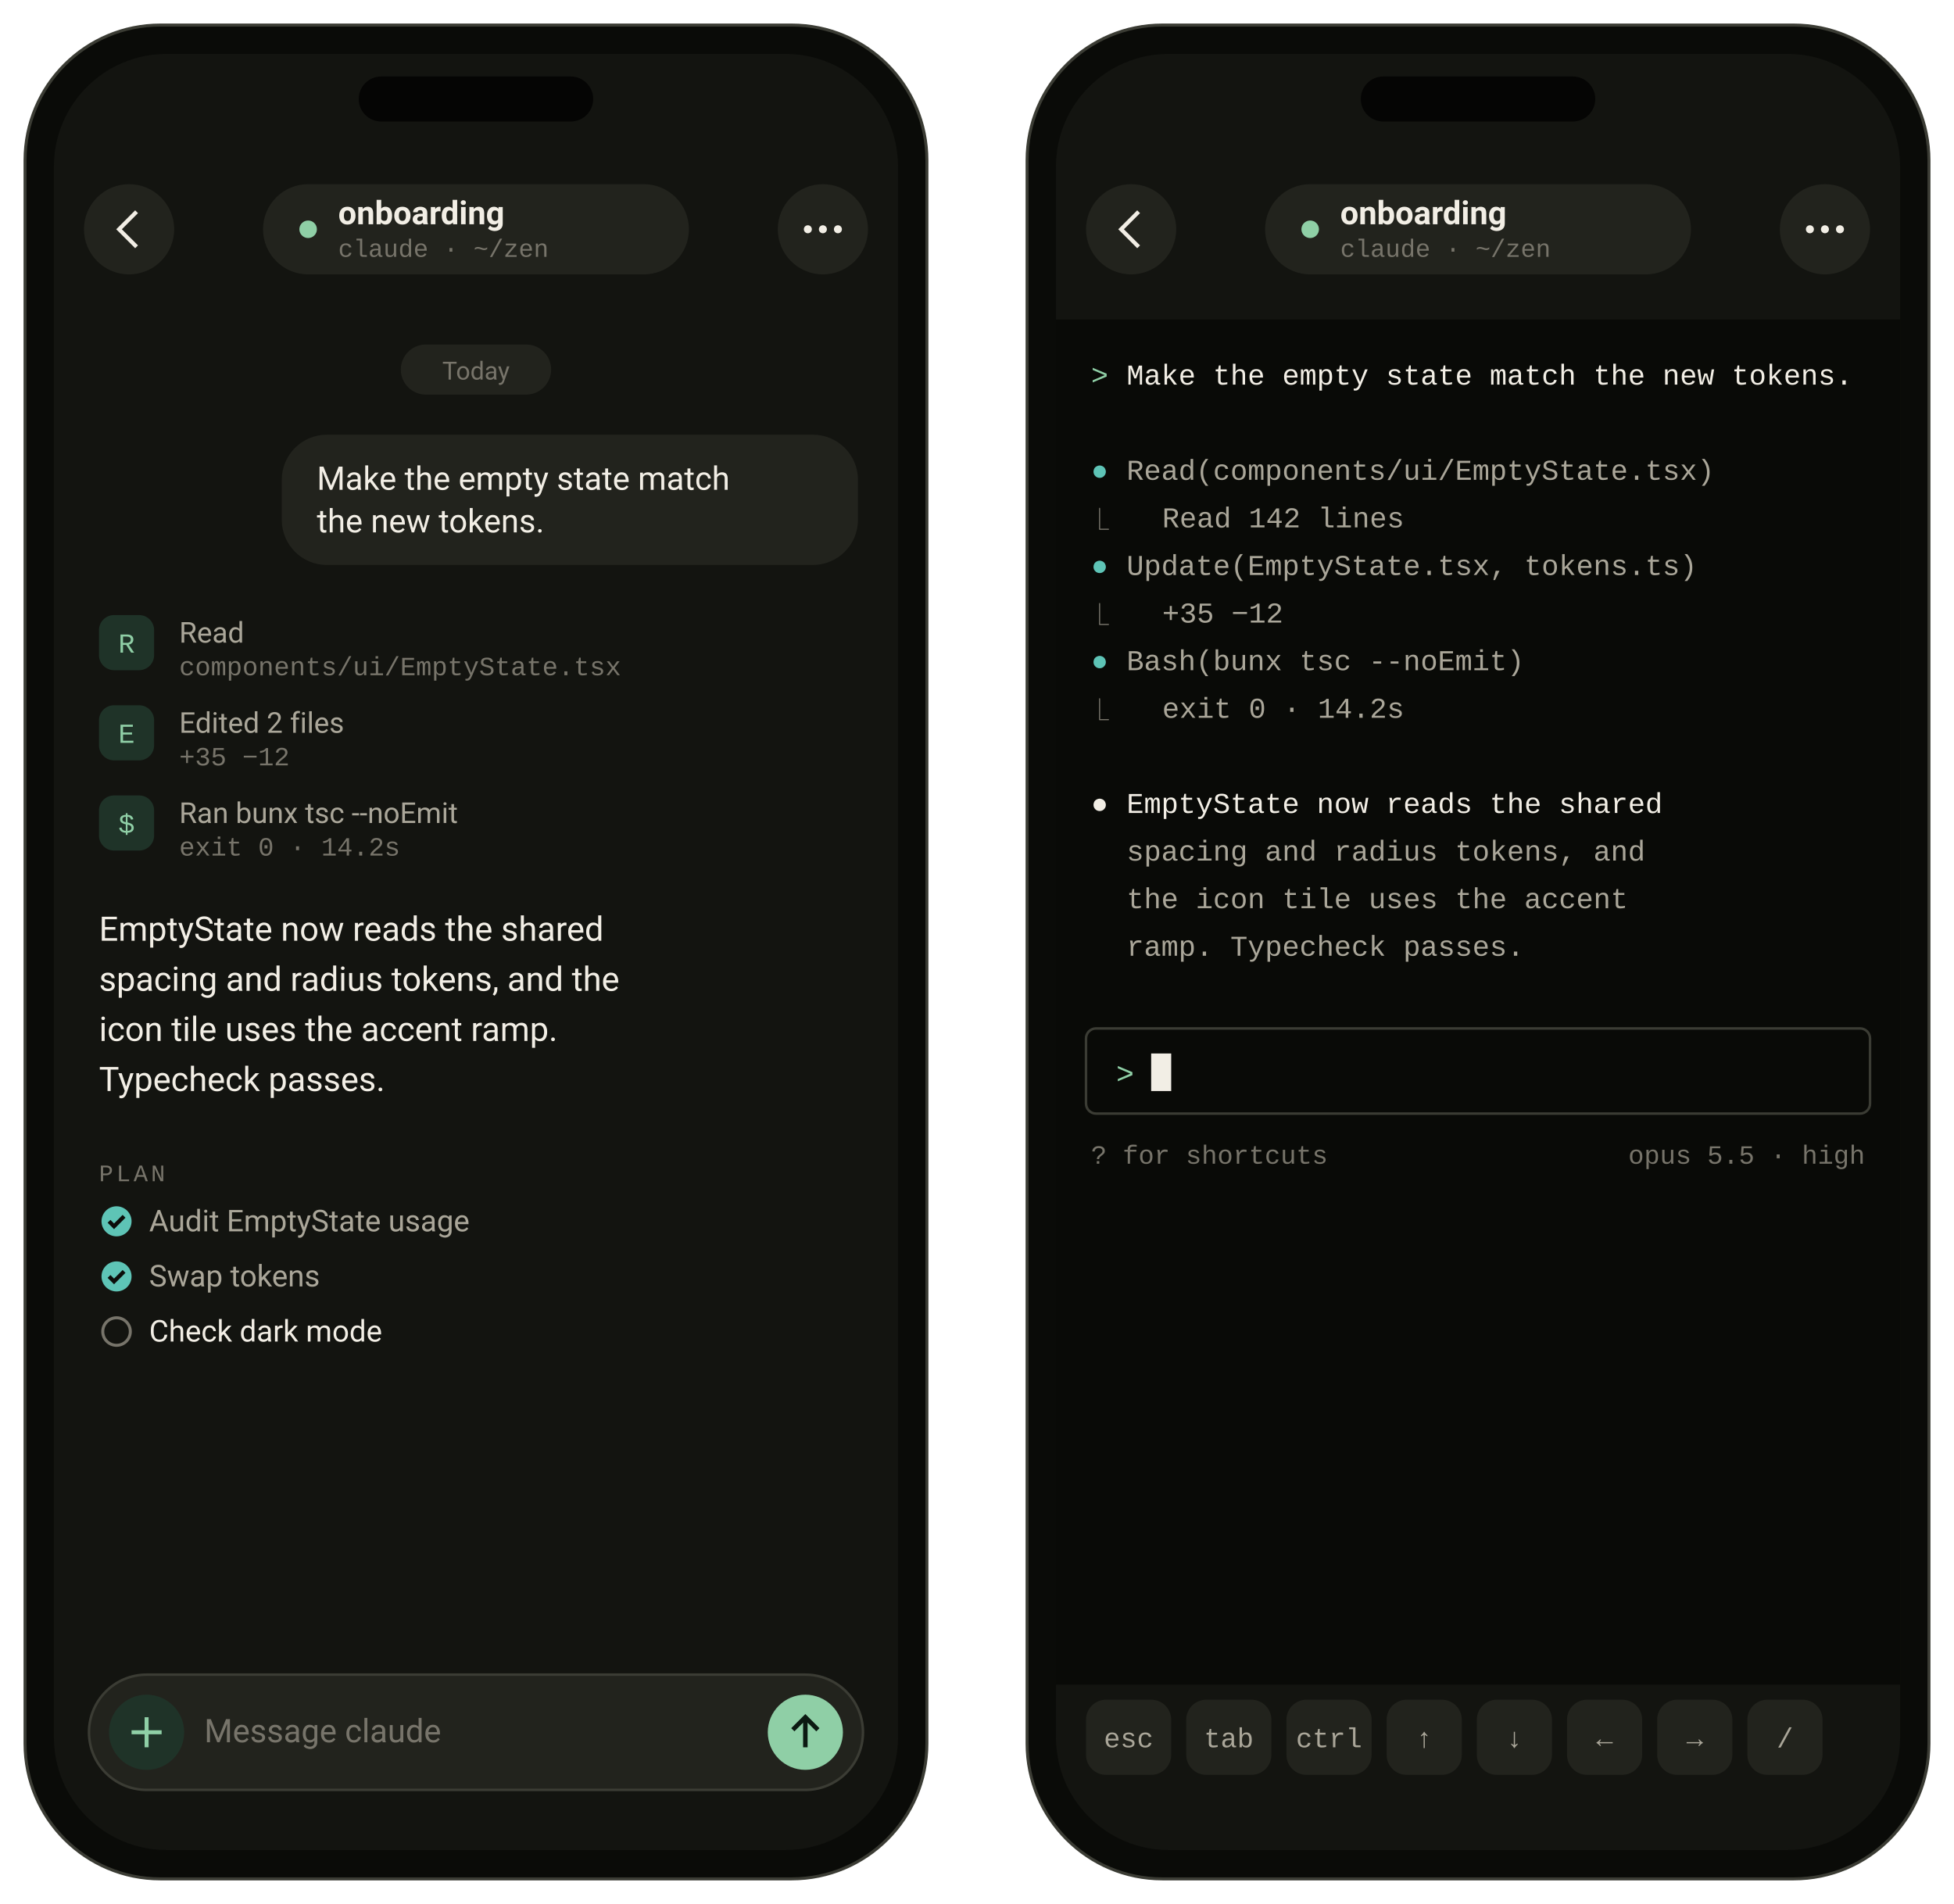
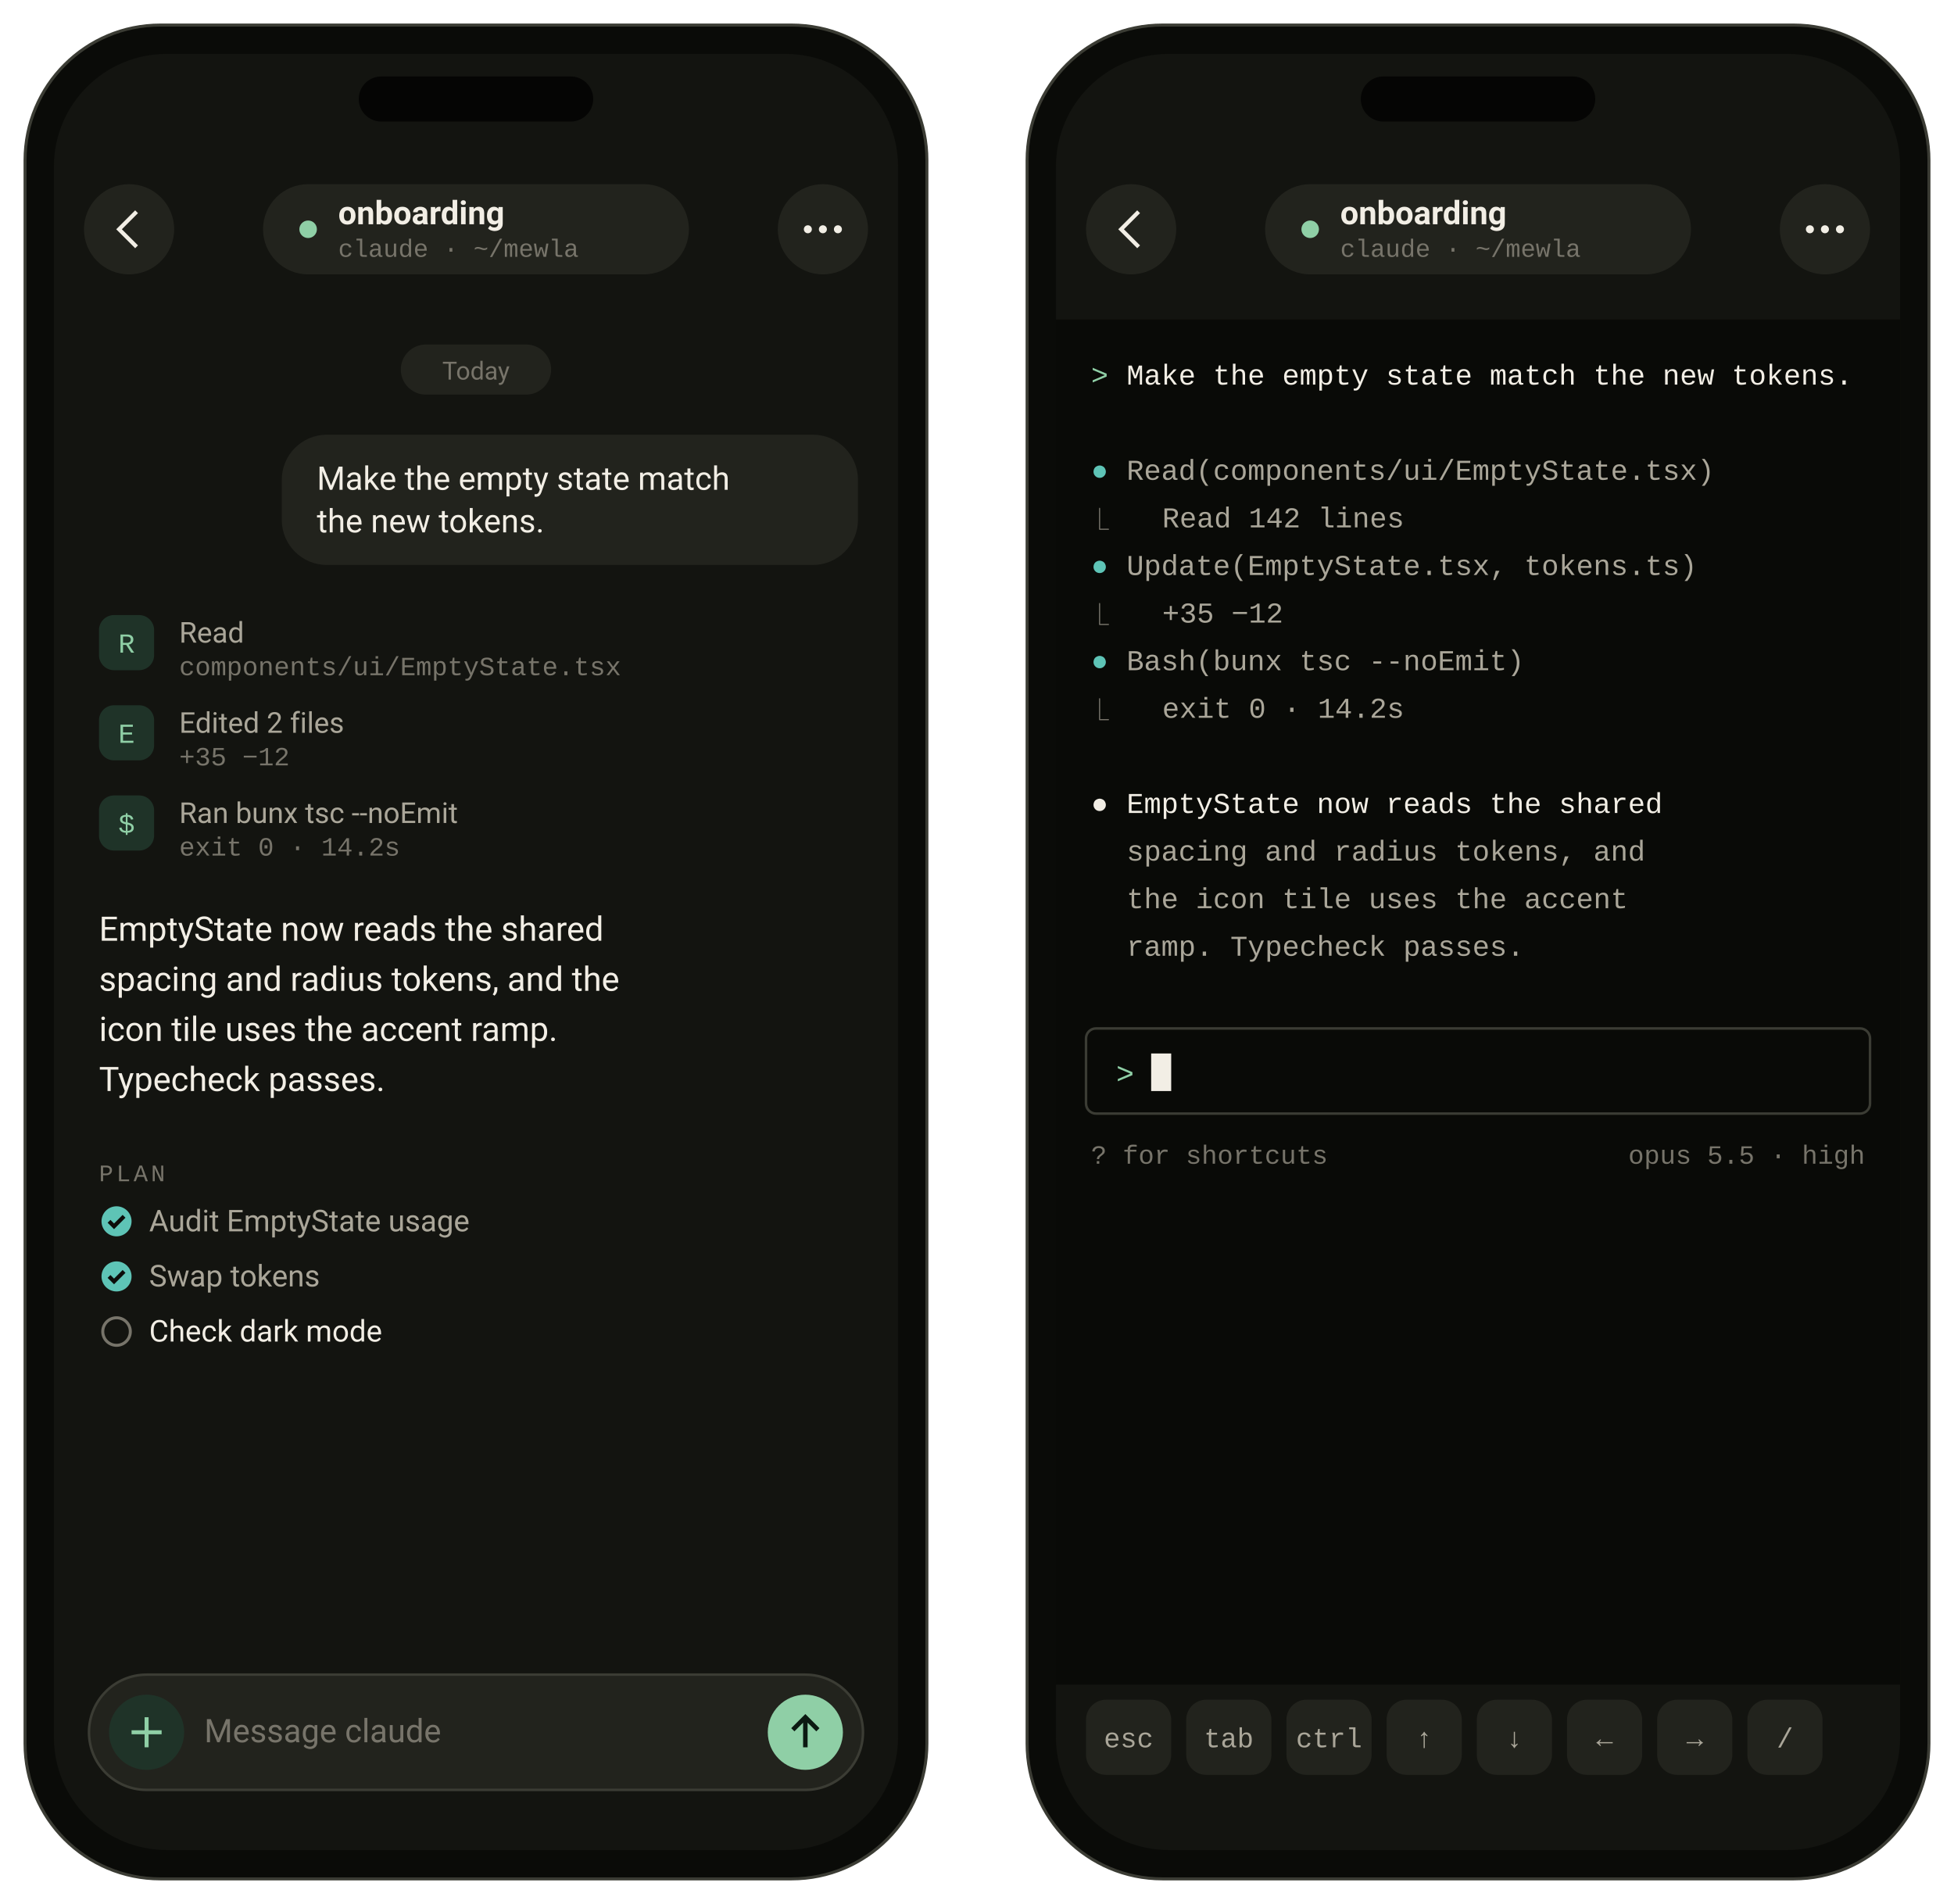
<svg xmlns="http://www.w3.org/2000/svg" viewBox="0 0 780 760" width="780" height="760" role="img" aria-labelledby="sp-t sp-d">
  <svg x="0" data-state="2" class="ss" viewBox="0 0 380 760" width="380" height="760" aria-hidden="true" fill="none">
    <style>.ss text{font-family:Archivo,ui-sans-serif,system-ui,-apple-system,"Segoe UI",Roboto,Helvetica,Arial,sans-serif;white-space:pre}.ss .m{font-family:"Geist Mono",ui-monospace,SFMono-Regular,Menlo,Consolas,"Liberation Mono",monospace}.ss .st{opacity:0;transition:opacity .4s ease}.ss:not([data-state]) .s1,.ss[data-state="1"] .s1,.ss[data-state="2"] .s2,.ss[data-state="3"] .s3,.ss[data-state="4"] .s4{opacity:1}@media (prefers-reduced-motion:reduce){.ss .st{transition:none}}
.ss .cur{animation:ss-c 1.1s steps(1) infinite}
@keyframes ss-c{50%{opacity:0}}
@media (prefers-reduced-motion:reduce){.ss .cur{animation:none}}
</style>
    <rect x="10" y="10" width="360" height="740" rx="54" fill="#0a0b08" stroke="#3b3c34" stroke-width="1.2" />
    <rect x="21.52" y="21.52" width="336.96" height="716.96" rx="45" fill="#131410" />
    <rect x="143.2" y="30.52" width="93.6" height="18" rx="9" fill="#050504" />
    <g class="st s1">
      <rect x="35.52" y="141.52" width="308.96" height="42" rx="12" fill="#1a1b16" />
      <rect x="51.52" y="155.52" width="90" height="8" rx="4" fill="#22231d" />
      <rect x="35.52" y="191.52" width="308.96" height="42" rx="12" fill="#1a1b16" />
      <rect x="51.52" y="205.52" width="127" height="8" rx="4" fill="#22231d" />
      <rect x="35.52" y="241.52" width="308.96" height="42" rx="12" fill="#1a1b16" />
      <rect x="51.52" y="255.52" width="94" height="8" rx="4" fill="#22231d" />
      <rect x="35.52" y="291.52" width="308.96" height="42" rx="12" fill="#1a1b16" />
      <rect x="51.52" y="305.52" width="131" height="8" rx="4" fill="#22231d" />
      <rect x="35.52" y="341.52" width="308.96" height="42" rx="12" fill="#1a1b16" />
      <rect x="51.52" y="355.52" width="98" height="8" rx="4" fill="#22231d" />
      <rect x="35.52" y="391.52" width="308.96" height="42" rx="12" fill="#1a1b16" />
      <rect x="51.52" y="405.52" width="135" height="8" rx="4" fill="#22231d" />
      <rect x="21.52" y="21.52" width="336.96" height="716.96" rx="45" fill="#000" opacity=".55" />
      <path d="M21.52 299.52a28 28 0 0 1 28 -28H330.48a28 28 0 0 1 28 28V693.48a45 45 0 0 1 -45 45H66.52a45 45 0 0 1 -45 -45Z" fill="#1a1b16" />
      <rect x="172" y="280.52" width="36" height="4" rx="2" fill="#3b3c34" />
      <text x="43.52" y="317.52" font-size="17" fill="#f2eee5" font-weight="600">New session</text>
      <rect x="39.52" y="333.52" width="300.96" height="38" rx="12" fill="#22231d" />
-       <text x="53.52" y="357.52" font-size="12.5" fill="#f2eee5" class="m">~/zen</text>
+       <text x="53.52" y="357.52" font-size="12.5" fill="#f2eee5" class="m">~/mewla</text>
      <text x="326.48" y="357.52" font-size="11.5" fill="#8fcfa6" text-anchor="end">Change</text>
      <text x="43.52" y="397.52" font-size="9.5" fill="#77746a" class="m" letter-spacing="1.2">START WITH</text>
      <rect x="39.52" y="409.52" width="145.48" height="44" rx="12" fill="#22231d" />
      <rect x="49.52" y="420.52" width="22" height="22" rx="6" fill="#0e0f0b" />
      <text x="60.52" y="435.52" font-size="11" fill="#aaa699" font-weight="500" text-anchor="middle" class="m">$</text>
      <text x="81.52" y="436.52" font-size="13" fill="#f2eee5" font-weight="500">Shell</text>
      <rect x="195" y="409.52" width="145.48" height="44" rx="12" fill="#1f3328" stroke="#5f9d78" stroke-width="1" />
      <rect x="205" y="420.52" width="22" height="22" rx="6" fill="#0e0f0b" />
      <text x="216" y="435.52" font-size="11" fill="#8fcfa6" font-weight="500" text-anchor="middle" class="m">C</text>
      <text x="237" y="436.52" font-size="13" fill="#f2eee5" font-weight="500">Claude</text>
      <rect x="39.52" y="461.52" width="145.48" height="44" rx="12" fill="#22231d" />
      <rect x="49.52" y="472.52" width="22" height="22" rx="6" fill="#0e0f0b" />
      <text x="60.52" y="487.52" font-size="11" fill="#aaa699" font-weight="500" text-anchor="middle" class="m">X</text>
      <text x="81.52" y="488.52" font-size="13" fill="#f2eee5" font-weight="500">Codex</text>
      <rect x="195" y="461.52" width="145.48" height="44" rx="12" fill="#22231d" />
      <rect x="205" y="472.52" width="22" height="22" rx="6" fill="#0e0f0b" />
      <text x="216" y="487.52" font-size="11" fill="#aaa699" font-weight="500" text-anchor="middle" class="m">Cu</text>
      <text x="237" y="488.52" font-size="13" fill="#f2eee5" font-weight="500">Cursor</text>
      <rect x="39.52" y="513.52" width="145.48" height="44" rx="12" fill="#22231d" />
      <rect x="49.52" y="524.52" width="22" height="22" rx="6" fill="#0e0f0b" />
      <text x="60.52" y="539.52" font-size="11" fill="#aaa699" font-weight="500" text-anchor="middle" class="m">G</text>
      <text x="81.52" y="540.52" font-size="13" fill="#f2eee5" font-weight="500">Grok</text>
      <rect x="195" y="513.52" width="145.48" height="44" rx="12" fill="#22231d" />
      <rect x="205" y="524.52" width="22" height="22" rx="6" fill="#0e0f0b" />
      <text x="216" y="539.52" font-size="11" fill="#aaa699" font-weight="500" text-anchor="middle" class="m">π</text>
      <text x="237" y="540.52" font-size="13" fill="#f2eee5" font-weight="500">Pi</text>
      <rect x="39.52" y="565.52" width="145.48" height="44" rx="12" fill="#22231d" />
      <rect x="49.52" y="576.52" width="22" height="22" rx="6" fill="#0e0f0b" />
      <text x="60.52" y="591.52" font-size="11" fill="#aaa699" font-weight="500" text-anchor="middle" class="m">O</text>
      <text x="81.52" y="592.52" font-size="13" fill="#f2eee5" font-weight="500">OpenCode</text>
      <rect x="195" y="565.52" width="145.48" height="44" rx="12" fill="#22231d" />
      <rect x="205" y="576.52" width="22" height="22" rx="6" fill="#0e0f0b" />
      <text x="216" y="591.52" font-size="11" fill="#aaa699" font-weight="500" text-anchor="middle" class="m">D</text>
      <text x="237" y="592.52" font-size="13" fill="#f2eee5" font-weight="500">DSH</text>
      <rect x="39.52" y="664.48" width="300.96" height="44" rx="22" fill="#8fcfa6" />
      <text x="190" y="691.48" font-size="14" fill="#0c1a12" font-weight="600" text-anchor="middle">Create</text>
    </g>
    <g class="st s2">
      <circle cx="51.52" cy="91.52" r="18" fill="#22231d" />
      <path d="M54.52 84.52l-7 7 7 7" fill="none" stroke="#f2eee5" stroke-width="1.6" />
      <rect x="105" y="73.52" width="170" height="36" rx="18" fill="#22231d" />
      <circle cx="123" cy="91.52" r="3.5" fill="#8fcfa6" />
      <text x="135" y="89.52" font-size="13" fill="#f2eee5" font-weight="600">onboarding</text>
-       <text x="135" y="102.52" font-size="10" fill="#77746a" class="m">claude · ~/zen</text>
+       <text x="135" y="102.52" font-size="10" fill="#77746a" class="m">claude · ~/mewla</text>
      <circle cx="328.48" cy="91.52" r="18" fill="#22231d" />
      <circle cx="322.48" cy="91.52" r="1.6" fill="#f2eee5" />
      <circle cx="328.48" cy="91.52" r="1.6" fill="#f2eee5" />
      <circle cx="334.48" cy="91.52" r="1.6" fill="#f2eee5" />
      <rect x="160" y="137.52" width="60" height="20" rx="10" fill="#22231d" />
      <text x="190" y="151.52" font-size="10" fill="#77746a" text-anchor="middle">Today</text>
      <rect x="112.48" y="173.52" width="230" height="52" rx="18" fill="#22231d" />
      <text x="126.48" y="195.52" font-size="13" fill="#f2eee5">Make the empty state match</text>
      <text x="126.48" y="212.52" font-size="13" fill="#f2eee5">the new tokens.</text>
      <rect x="39.52" y="245.52" width="22" height="22" rx="6" fill="#1f3328" />
      <text x="50.52" y="260.52" font-size="11" fill="#8fcfa6" text-anchor="middle" class="m">R</text>
      <text x="71.52" y="256.52" font-size="11.5" fill="#aaa699">Read</text>
      <text x="71.52" y="269.52" font-size="10.5" fill="#77746a" class="m">components/ui/EmptyState.tsx</text>
      <rect x="39.52" y="281.52" width="22" height="22" rx="6" fill="#1f3328" />
      <text x="50.52" y="296.52" font-size="11" fill="#8fcfa6" text-anchor="middle" class="m">E</text>
      <text x="71.52" y="292.52" font-size="11.5" fill="#aaa699">Edited 2 files</text>
      <text x="71.52" y="305.52" font-size="10.5" fill="#77746a" class="m">+35 −12</text>
      <rect x="39.52" y="317.52" width="22" height="22" rx="6" fill="#1f3328" />
      <text x="50.52" y="332.52" font-size="11" fill="#8fcfa6" text-anchor="middle" class="m">$</text>
      <text x="71.52" y="328.52" font-size="11.5" fill="#aaa699">Ran bunx tsc --noEmit</text>
      <text x="71.52" y="341.52" font-size="10.5" fill="#77746a" class="m">exit 0 · 14.2s</text>
      <text x="39.52" y="375.52" font-size="13.5" fill="#f2eee5">EmptyState now reads the shared</text>
      <text x="39.52" y="395.52" font-size="13.5" fill="#f2eee5">spacing and radius tokens, and the</text>
      <text x="39.52" y="415.52" font-size="13.5" fill="#f2eee5">icon tile uses the accent ramp.</text>
      <text x="39.52" y="435.52" font-size="13.5" fill="#f2eee5">Typecheck passes.</text>
      <text x="39.52" y="471.52" font-size="9.5" fill="#77746a" class="m" letter-spacing="1.2">PLAN</text>
      <circle cx="46.52" cy="487.52" r="6" fill="#5ec4b6" />
      <path d="M43.52 487.52l2 2 4 -4" fill="none" stroke="#0c0d0a" stroke-width="1.6" />
      <text x="59.52" y="491.52" font-size="12" fill="#aaa699">Audit EmptyState usage</text>
      <circle cx="46.52" cy="509.52" r="6" fill="#5ec4b6" />
      <path d="M43.52 509.52l2 2 4 -4" fill="none" stroke="#0c0d0a" stroke-width="1.6" />
      <text x="59.52" y="513.52" font-size="12" fill="#aaa699">Swap tokens</text>
      <circle cx="46.52" cy="531.52" r="5.5" fill="none" stroke="#77746a" stroke-width="1.2" />
      <text x="59.52" y="535.52" font-size="12" fill="#f2eee5">Check dark mode</text>
      <rect x="35.52" y="668.48" width="308.96" height="46" rx="23" fill="#22231d" stroke="#3b3c34" stroke-width="1" />
      <circle cx="58.52" cy="691.48" r="15" fill="#1f3328" />
      <path d="M58.52 685.48v12M52.52 691.48h12" fill="none" stroke="#8fcfa6" stroke-width="1.6" />
      <text x="81.52" y="695.48" font-size="13" fill="#77746a">Message claude</text>
      <circle cx="321.48" cy="691.48" r="15" fill="#8fcfa6" />
      <path d="M321.48 697.48v-12m-5 5l5 -5 5 5" fill="none" stroke="#0c1a12" stroke-width="1.8" />
    </g>
    <g class="st s3">
      <circle cx="51.52" cy="91.52" r="18" fill="#22231d" />
      <path d="M54.52 84.52l-7 7 7 7" fill="none" stroke="#f2eee5" stroke-width="1.6" />
      <rect x="105" y="73.52" width="170" height="36" rx="18" fill="#22231d" />
      <circle cx="123" cy="91.52" r="3.5" fill="#8fcfa6" />
      <text x="135" y="89.52" font-size="13" fill="#f2eee5" font-weight="600">onboarding</text>
-       <text x="135" y="102.52" font-size="10" fill="#77746a" class="m">claude · ~/zen</text>
+       <text x="135" y="102.52" font-size="10" fill="#77746a" class="m">claude · ~/mewla</text>
      <circle cx="328.48" cy="91.52" r="18" fill="#22231d" />
      <circle cx="322.48" cy="91.52" r="1.6" fill="#f2eee5" />
      <circle cx="328.48" cy="91.52" r="1.6" fill="#f2eee5" />
      <circle cx="334.48" cy="91.52" r="1.6" fill="#f2eee5" />
      <rect x="21.52" y="127.52" width="336.96" height="544.96" fill="#090a07" />
      <text x="35.52" y="153.52" font-size="11.5" fill="#8fcfa6" class="m">&gt; </text>
      <text x="49.72" y="153.52" font-size="11.5" fill="#f2eee5" class="m">Make the empty state match the new tokens.</text>
      <text x="35.52" y="172.52" font-size="11.5" fill="#aaa699" class="m" />
      <text x="35.52" y="191.52" font-size="11.5" fill="#5ec4b6" class="m">● </text>
      <text x="49.72" y="191.52" font-size="11.5" fill="#aaa699" class="m">Read(components/ui/EmptyState.tsx)</text>
      <text x="35.52" y="210.52" font-size="11.5" fill="#77746a" class="m">  ⎿ </text>
      <text x="63.92" y="210.52" font-size="11.5" fill="#aaa699" class="m">Read 142 lines</text>
      <text x="35.52" y="229.52" font-size="11.5" fill="#5ec4b6" class="m">● </text>
      <text x="49.72" y="229.52" font-size="11.5" fill="#aaa699" class="m">Update(EmptyState.tsx, tokens.ts)</text>
      <text x="35.52" y="248.52" font-size="11.5" fill="#77746a" class="m">  ⎿ </text>
      <text x="63.92" y="248.52" font-size="11.5" fill="#aaa699" class="m">+35 −12</text>
      <text x="35.52" y="267.52" font-size="11.5" fill="#5ec4b6" class="m">● </text>
      <text x="49.72" y="267.52" font-size="11.5" fill="#aaa699" class="m">Bash(bunx tsc --noEmit)</text>
      <text x="35.52" y="286.52" font-size="11.5" fill="#77746a" class="m">  ⎿ </text>
      <text x="63.92" y="286.52" font-size="11.5" fill="#aaa699" class="m">exit 0 · 14.2s</text>
      <text x="35.52" y="305.52" font-size="11.5" fill="#aaa699" class="m" />
      <text x="35.52" y="324.52" font-size="11.5" fill="#f2eee5" class="m">● </text>
      <text x="49.72" y="324.52" font-size="11.5" fill="#f2eee5" class="m">EmptyState now reads the shared</text>
      <text x="35.52" y="343.52" font-size="11.5" fill="#aaa699" class="m">  </text>
      <text x="49.72" y="343.52" font-size="11.5" fill="#aaa699" class="m">spacing and radius tokens, and</text>
      <text x="35.52" y="362.52" font-size="11.5" fill="#aaa699" class="m">  </text>
      <text x="49.72" y="362.52" font-size="11.5" fill="#aaa699" class="m">the icon tile uses the accent</text>
      <text x="35.52" y="381.52" font-size="11.5" fill="#aaa699" class="m">  </text>
      <text x="49.72" y="381.52" font-size="11.5" fill="#aaa699" class="m">ramp. Typecheck passes.</text>
      <rect x="33.52" y="410.52" width="312.96" height="34" rx="4" fill="none" stroke="#3b3c34" stroke-width="1" />
      <text x="45.52" y="432.52" font-size="12" fill="#8fcfa6" class="m">&gt;</text>
      <rect x="59.52" y="420.52" width="8" height="15" fill="#f2eee5" class="cur" />
      <text x="35.52" y="464.52" font-size="10.5" fill="#77746a" class="m">? for shortcuts</text>
      <text x="344.48" y="464.52" font-size="10.5" fill="#77746a" text-anchor="end" class="m">opus 5.5 · high</text>
      <rect x="33.52" y="678.48" width="34" height="30" rx="8" fill="#22231d" />
      <text x="50.52" y="697.48" font-size="11" fill="#aaa699" text-anchor="middle" class="m">esc</text>
      <rect x="73.52" y="678.48" width="34" height="30" rx="8" fill="#22231d" />
      <text x="90.52" y="697.48" font-size="11" fill="#aaa699" text-anchor="middle" class="m">tab</text>
      <rect x="113.52" y="678.48" width="34" height="30" rx="8" fill="#22231d" />
      <text x="130.52" y="697.48" font-size="11" fill="#aaa699" text-anchor="middle" class="m">ctrl</text>
      <rect x="153.52" y="678.48" width="30" height="30" rx="8" fill="#22231d" />
      <text x="168.52" y="697.48" font-size="11" fill="#aaa699" text-anchor="middle" class="m">↑</text>
      <rect x="189.52" y="678.48" width="30" height="30" rx="8" fill="#22231d" />
      <text x="204.52" y="697.48" font-size="11" fill="#aaa699" text-anchor="middle" class="m">↓</text>
      <rect x="225.52" y="678.48" width="30" height="30" rx="8" fill="#22231d" />
      <text x="240.52" y="697.48" font-size="11" fill="#aaa699" text-anchor="middle" class="m">←</text>
      <rect x="261.52" y="678.48" width="30" height="30" rx="8" fill="#22231d" />
      <text x="276.52" y="697.48" font-size="11" fill="#aaa699" text-anchor="middle" class="m">→</text>
      <rect x="297.52" y="678.48" width="30" height="30" rx="8" fill="#22231d" />
      <text x="312.52" y="697.48" font-size="11" fill="#aaa699" text-anchor="middle" class="m">/</text>
    </g>
    <g class="st s4">
      <circle cx="51.52" cy="91.52" r="18" fill="#22231d" />
      <path d="M54.52 84.52l-7 7 7 7" fill="none" stroke="#f2eee5" stroke-width="1.6" />
      <rect x="105" y="73.52" width="170" height="36" rx="18" fill="#22231d" />
      <circle cx="123" cy="91.52" r="3.5" fill="#8fcfa6" />
      <text x="135" y="89.52" font-size="13" fill="#f2eee5" font-weight="600">onboarding</text>
-       <text x="135" y="102.52" font-size="10" fill="#77746a" class="m">claude · ~/zen</text>
+       <text x="135" y="102.52" font-size="10" fill="#77746a" class="m">claude · ~/mewla</text>
      <circle cx="328.48" cy="91.52" r="18" fill="#22231d" />
      <circle cx="322.48" cy="91.52" r="1.6" fill="#f2eee5" />
      <circle cx="328.48" cy="91.52" r="1.6" fill="#f2eee5" />
      <circle cx="334.48" cy="91.52" r="1.6" fill="#f2eee5" />
      <rect x="29.52" y="133.52" width="320.96" height="596.96" rx="26" fill="#1a1b16" />
      <text x="47.52" y="167.52" font-size="17" fill="#f2eee5" font-weight="600">Changes</text>
      <text x="47.52" y="186.52" font-size="11.5" fill="#aaa699">3 files · </text>
      <text x="101.52" y="186.52" font-size="11.5" fill="#5ec4b6" class="m">+41</text>
      <text x="129.52" y="186.52" font-size="11.5" fill="#ef6b5f" class="m">−12</text>
      <rect x="47.52" y="201.52" width="284.96" height="30" rx="15" fill="#22231d" />
      <rect x="49.52" y="203.52" width="90.987" height="26" rx="13" fill="#3a3b33" />
      <text x="95.013" y="221.52" font-size="11.5" fill="#f2eee5" font-weight="500" text-anchor="middle">All</text>
      <text x="190" y="221.52" font-size="11.5" fill="#aaa699" text-anchor="middle">Working</text>
      <text x="284.987" y="221.52" font-size="11.5" fill="#aaa699" text-anchor="middle">Staged</text>
      <rect x="43.52" y="245.52" width="292.96" height="34" rx="10" fill="#22231d" />
      <rect x="51.52" y="252.52" width="20" height="20" rx="5" fill="#2b2a1f" />
      <text x="61.52" y="266.52" font-size="11" fill="#e2b45c" font-weight="500" text-anchor="middle" class="m">M</text>
      <text x="81.52" y="266.52" font-size="11.5" fill="#f2eee5" class="m">components/ui/EmptyState.tsx</text>
      <text x="328.48" y="266.52" font-size="10.5" fill="#77746a" text-anchor="end" class="m">+29 −9</text>
      <rect x="43.52" y="285.52" width="292.96" height="34" rx="10" fill="none" />
      <rect x="51.52" y="292.52" width="20" height="20" rx="5" fill="#2b2a1f" />
      <text x="61.52" y="306.52" font-size="11" fill="#e2b45c" font-weight="500" text-anchor="middle" class="m">M</text>
      <text x="81.52" y="306.52" font-size="11.5" fill="#f2eee5" class="m">constants/tokens.ts</text>
      <text x="328.48" y="306.52" font-size="10.5" fill="#77746a" text-anchor="end" class="m">+6 −3</text>
      <rect x="43.52" y="325.52" width="292.96" height="34" rx="10" fill="none" />
      <rect x="51.52" y="332.52" width="20" height="20" rx="5" fill="#1f3328" />
      <text x="61.52" y="346.52" font-size="11" fill="#5ec4b6" font-weight="500" text-anchor="middle" class="m">A</text>
      <text x="81.52" y="346.52" font-size="11.5" fill="#f2eee5" class="m">ui/emptyState.test.ts</text>
      <text x="328.48" y="346.52" font-size="10.5" fill="#77746a" text-anchor="end" class="m">+6</text>
      <text x="47.52" y="383.52" font-size="11" fill="#77746a" class="m">EmptyState.tsx</text>
      <rect x="39.52" y="397.52" width="300.96" height="22" fill="none" />
      <text x="51.52" y="412.52" font-size="10.5" fill="#77746a" class="m">41</text>
      <text x="75.52" y="412.52" font-size="11" fill="#77746a" class="m"> </text>
      <text x="87.52" y="412.52" font-size="11" fill="#aaa699" class="m">export function EmptyState({</text>
      <rect x="39.52" y="419.52" width="300.96" height="22" fill="#3a1f1c" />
      <text x="51.52" y="434.52" font-size="10.5" fill="#77746a" class="m">42</text>
      <text x="75.52" y="434.52" font-size="11" fill="#ef6b5f" class="m">-</text>
      <text x="87.52" y="434.52" font-size="11" fill="#f2eee5" class="m">  padding: 24,</text>
      <rect x="39.52" y="441.52" width="300.96" height="22" fill="#3a1f1c" />
      <text x="51.52" y="456.52" font-size="10.5" fill="#77746a" class="m">43</text>
      <text x="75.52" y="456.52" font-size="11" fill="#ef6b5f" class="m">-</text>
      <text x="87.52" y="456.52" font-size="11" fill="#f2eee5" class="m">  borderRadius: 18,</text>
      <rect x="39.52" y="463.52" width="300.96" height="22" fill="#16302a" />
      <text x="51.52" y="478.52" font-size="10.5" fill="#77746a" class="m">42</text>
      <text x="75.52" y="478.52" font-size="11" fill="#5ec4b6" class="m">+</text>
      <text x="87.52" y="478.52" font-size="11" fill="#f2eee5" class="m">  padding: Spacing.xl,</text>
      <rect x="39.52" y="485.52" width="300.96" height="22" fill="#16302a" />
      <text x="51.52" y="500.52" font-size="10.5" fill="#77746a" class="m">43</text>
      <text x="75.52" y="500.52" font-size="11" fill="#5ec4b6" class="m">+</text>
      <text x="87.52" y="500.52" font-size="11" fill="#f2eee5" class="m">  borderRadius: Radii.card,</text>
      <rect x="39.52" y="507.52" width="300.96" height="22" fill="none" />
      <text x="51.52" y="522.52" font-size="10.5" fill="#77746a" class="m">44</text>
      <text x="75.52" y="522.52" font-size="11" fill="#77746a" class="m"> </text>
      <text x="87.52" y="522.52" font-size="11" fill="#aaa699" class="m">  gap: Spacing.md,</text>
      <rect x="39.52" y="529.52" width="300.96" height="22" fill="#3a1f1c" />
      <text x="51.52" y="544.52" font-size="10.5" fill="#77746a" class="m">45</text>
      <text x="75.52" y="544.52" font-size="11" fill="#ef6b5f" class="m">-</text>
      <text x="87.52" y="544.52" font-size="11" fill="#f2eee5" class="m">  backgroundColor: '#1c1c18',</text>
      <rect x="39.52" y="551.52" width="300.96" height="22" fill="#16302a" />
      <text x="51.52" y="566.52" font-size="10.5" fill="#77746a" class="m">45</text>
      <text x="75.52" y="566.52" font-size="11" fill="#5ec4b6" class="m">+</text>
      <text x="87.52" y="566.52" font-size="11" fill="#f2eee5" class="m">  backgroundColor: colors.surface,</text>
      <rect x="39.52" y="573.52" width="300.96" height="22" fill="none" />
      <text x="51.52" y="588.52" font-size="10.5" fill="#77746a" class="m">46</text>
      <text x="75.52" y="588.52" font-size="11" fill="#77746a" class="m"> </text>
      <text x="87.52" y="588.52" font-size="11" fill="#aaa699" class="m">})</text>
    </g>
  </svg>
  <svg x="400" data-state="3" class="ss" viewBox="0 0 380 760" width="380" height="760" aria-hidden="true" fill="none">
    <style>.ss text{font-family:Archivo,ui-sans-serif,system-ui,-apple-system,"Segoe UI",Roboto,Helvetica,Arial,sans-serif;white-space:pre}.ss .m{font-family:"Geist Mono",ui-monospace,SFMono-Regular,Menlo,Consolas,"Liberation Mono",monospace}.ss .st{opacity:0;transition:opacity .4s ease}.ss:not([data-state]) .s1,.ss[data-state="1"] .s1,.ss[data-state="2"] .s2,.ss[data-state="3"] .s3,.ss[data-state="4"] .s4{opacity:1}@media (prefers-reduced-motion:reduce){.ss .st{transition:none}}
.ss .cur{animation:ss-c 1.1s steps(1) infinite}
@keyframes ss-c{50%{opacity:0}}
@media (prefers-reduced-motion:reduce){.ss .cur{animation:none}}
</style>
    <rect x="10" y="10" width="360" height="740" rx="54" fill="#0a0b08" stroke="#3b3c34" stroke-width="1.2" />
    <rect x="21.52" y="21.52" width="336.96" height="716.96" rx="45" fill="#131410" />
    <rect x="143.2" y="30.52" width="93.6" height="18" rx="9" fill="#050504" />
    <g class="st s1">
      <rect x="35.52" y="141.52" width="308.96" height="42" rx="12" fill="#1a1b16" />
      <rect x="51.52" y="155.52" width="90" height="8" rx="4" fill="#22231d" />
      <rect x="35.52" y="191.52" width="308.96" height="42" rx="12" fill="#1a1b16" />
      <rect x="51.52" y="205.52" width="127" height="8" rx="4" fill="#22231d" />
      <rect x="35.52" y="241.52" width="308.96" height="42" rx="12" fill="#1a1b16" />
      <rect x="51.52" y="255.52" width="94" height="8" rx="4" fill="#22231d" />
      <rect x="35.52" y="291.52" width="308.96" height="42" rx="12" fill="#1a1b16" />
      <rect x="51.52" y="305.52" width="131" height="8" rx="4" fill="#22231d" />
      <rect x="35.52" y="341.52" width="308.96" height="42" rx="12" fill="#1a1b16" />
      <rect x="51.52" y="355.52" width="98" height="8" rx="4" fill="#22231d" />
      <rect x="35.52" y="391.52" width="308.96" height="42" rx="12" fill="#1a1b16" />
      <rect x="51.52" y="405.52" width="135" height="8" rx="4" fill="#22231d" />
      <rect x="21.52" y="21.52" width="336.96" height="716.96" rx="45" fill="#000" opacity=".55" />
      <path d="M21.52 299.52a28 28 0 0 1 28 -28H330.48a28 28 0 0 1 28 28V693.48a45 45 0 0 1 -45 45H66.52a45 45 0 0 1 -45 -45Z" fill="#1a1b16" />
      <rect x="172" y="280.52" width="36" height="4" rx="2" fill="#3b3c34" />
      <text x="43.52" y="317.52" font-size="17" fill="#f2eee5" font-weight="600">New session</text>
      <rect x="39.52" y="333.52" width="300.96" height="38" rx="12" fill="#22231d" />
-       <text x="53.52" y="357.52" font-size="12.5" fill="#f2eee5" class="m">~/zen</text>
+       <text x="53.52" y="357.52" font-size="12.5" fill="#f2eee5" class="m">~/mewla</text>
      <text x="326.48" y="357.52" font-size="11.5" fill="#8fcfa6" text-anchor="end">Change</text>
      <text x="43.52" y="397.52" font-size="9.5" fill="#77746a" class="m" letter-spacing="1.2">START WITH</text>
      <rect x="39.52" y="409.52" width="145.48" height="44" rx="12" fill="#22231d" />
      <rect x="49.52" y="420.52" width="22" height="22" rx="6" fill="#0e0f0b" />
      <text x="60.52" y="435.52" font-size="11" fill="#aaa699" font-weight="500" text-anchor="middle" class="m">$</text>
      <text x="81.52" y="436.52" font-size="13" fill="#f2eee5" font-weight="500">Shell</text>
      <rect x="195" y="409.52" width="145.48" height="44" rx="12" fill="#1f3328" stroke="#5f9d78" stroke-width="1" />
      <rect x="205" y="420.52" width="22" height="22" rx="6" fill="#0e0f0b" />
      <text x="216" y="435.52" font-size="11" fill="#8fcfa6" font-weight="500" text-anchor="middle" class="m">C</text>
      <text x="237" y="436.52" font-size="13" fill="#f2eee5" font-weight="500">Claude</text>
      <rect x="39.52" y="461.52" width="145.48" height="44" rx="12" fill="#22231d" />
      <rect x="49.52" y="472.52" width="22" height="22" rx="6" fill="#0e0f0b" />
      <text x="60.52" y="487.52" font-size="11" fill="#aaa699" font-weight="500" text-anchor="middle" class="m">X</text>
      <text x="81.52" y="488.52" font-size="13" fill="#f2eee5" font-weight="500">Codex</text>
      <rect x="195" y="461.52" width="145.48" height="44" rx="12" fill="#22231d" />
      <rect x="205" y="472.52" width="22" height="22" rx="6" fill="#0e0f0b" />
      <text x="216" y="487.52" font-size="11" fill="#aaa699" font-weight="500" text-anchor="middle" class="m">Cu</text>
      <text x="237" y="488.52" font-size="13" fill="#f2eee5" font-weight="500">Cursor</text>
      <rect x="39.52" y="513.52" width="145.48" height="44" rx="12" fill="#22231d" />
      <rect x="49.52" y="524.52" width="22" height="22" rx="6" fill="#0e0f0b" />
      <text x="60.52" y="539.52" font-size="11" fill="#aaa699" font-weight="500" text-anchor="middle" class="m">G</text>
      <text x="81.52" y="540.52" font-size="13" fill="#f2eee5" font-weight="500">Grok</text>
      <rect x="195" y="513.52" width="145.48" height="44" rx="12" fill="#22231d" />
      <rect x="205" y="524.52" width="22" height="22" rx="6" fill="#0e0f0b" />
      <text x="216" y="539.52" font-size="11" fill="#aaa699" font-weight="500" text-anchor="middle" class="m">π</text>
      <text x="237" y="540.52" font-size="13" fill="#f2eee5" font-weight="500">Pi</text>
      <rect x="39.52" y="565.52" width="145.48" height="44" rx="12" fill="#22231d" />
      <rect x="49.52" y="576.52" width="22" height="22" rx="6" fill="#0e0f0b" />
      <text x="60.52" y="591.52" font-size="11" fill="#aaa699" font-weight="500" text-anchor="middle" class="m">O</text>
      <text x="81.52" y="592.52" font-size="13" fill="#f2eee5" font-weight="500">OpenCode</text>
      <rect x="195" y="565.52" width="145.48" height="44" rx="12" fill="#22231d" />
      <rect x="205" y="576.52" width="22" height="22" rx="6" fill="#0e0f0b" />
      <text x="216" y="591.52" font-size="11" fill="#aaa699" font-weight="500" text-anchor="middle" class="m">D</text>
      <text x="237" y="592.52" font-size="13" fill="#f2eee5" font-weight="500">DSH</text>
      <rect x="39.52" y="664.48" width="300.96" height="44" rx="22" fill="#8fcfa6" />
      <text x="190" y="691.48" font-size="14" fill="#0c1a12" font-weight="600" text-anchor="middle">Create</text>
    </g>
    <g class="st s2">
      <circle cx="51.52" cy="91.52" r="18" fill="#22231d" />
      <path d="M54.52 84.52l-7 7 7 7" fill="none" stroke="#f2eee5" stroke-width="1.6" />
      <rect x="105" y="73.52" width="170" height="36" rx="18" fill="#22231d" />
      <circle cx="123" cy="91.52" r="3.5" fill="#8fcfa6" />
      <text x="135" y="89.52" font-size="13" fill="#f2eee5" font-weight="600">onboarding</text>
-       <text x="135" y="102.52" font-size="10" fill="#77746a" class="m">claude · ~/zen</text>
+       <text x="135" y="102.52" font-size="10" fill="#77746a" class="m">claude · ~/mewla</text>
      <circle cx="328.48" cy="91.52" r="18" fill="#22231d" />
      <circle cx="322.48" cy="91.52" r="1.6" fill="#f2eee5" />
      <circle cx="328.48" cy="91.52" r="1.6" fill="#f2eee5" />
      <circle cx="334.48" cy="91.52" r="1.6" fill="#f2eee5" />
      <rect x="160" y="137.52" width="60" height="20" rx="10" fill="#22231d" />
      <text x="190" y="151.52" font-size="10" fill="#77746a" text-anchor="middle">Today</text>
      <rect x="112.48" y="173.52" width="230" height="52" rx="18" fill="#22231d" />
      <text x="126.48" y="195.52" font-size="13" fill="#f2eee5">Make the empty state match</text>
      <text x="126.48" y="212.52" font-size="13" fill="#f2eee5">the new tokens.</text>
      <rect x="39.52" y="245.52" width="22" height="22" rx="6" fill="#1f3328" />
      <text x="50.52" y="260.52" font-size="11" fill="#8fcfa6" text-anchor="middle" class="m">R</text>
      <text x="71.52" y="256.52" font-size="11.5" fill="#aaa699">Read</text>
      <text x="71.52" y="269.52" font-size="10.5" fill="#77746a" class="m">components/ui/EmptyState.tsx</text>
      <rect x="39.52" y="281.52" width="22" height="22" rx="6" fill="#1f3328" />
      <text x="50.52" y="296.52" font-size="11" fill="#8fcfa6" text-anchor="middle" class="m">E</text>
      <text x="71.52" y="292.52" font-size="11.5" fill="#aaa699">Edited 2 files</text>
      <text x="71.52" y="305.52" font-size="10.5" fill="#77746a" class="m">+35 −12</text>
      <rect x="39.52" y="317.52" width="22" height="22" rx="6" fill="#1f3328" />
      <text x="50.52" y="332.52" font-size="11" fill="#8fcfa6" text-anchor="middle" class="m">$</text>
      <text x="71.52" y="328.52" font-size="11.5" fill="#aaa699">Ran bunx tsc --noEmit</text>
      <text x="71.52" y="341.52" font-size="10.5" fill="#77746a" class="m">exit 0 · 14.2s</text>
      <text x="39.52" y="375.52" font-size="13.5" fill="#f2eee5">EmptyState now reads the shared</text>
      <text x="39.52" y="395.52" font-size="13.5" fill="#f2eee5">spacing and radius tokens, and the</text>
      <text x="39.52" y="415.52" font-size="13.5" fill="#f2eee5">icon tile uses the accent ramp.</text>
      <text x="39.52" y="435.52" font-size="13.5" fill="#f2eee5">Typecheck passes.</text>
      <text x="39.52" y="471.52" font-size="9.5" fill="#77746a" class="m" letter-spacing="1.2">PLAN</text>
      <circle cx="46.52" cy="487.52" r="6" fill="#5ec4b6" />
      <path d="M43.52 487.52l2 2 4 -4" fill="none" stroke="#0c0d0a" stroke-width="1.6" />
      <text x="59.52" y="491.52" font-size="12" fill="#aaa699">Audit EmptyState usage</text>
      <circle cx="46.52" cy="509.52" r="6" fill="#5ec4b6" />
      <path d="M43.52 509.52l2 2 4 -4" fill="none" stroke="#0c0d0a" stroke-width="1.6" />
      <text x="59.52" y="513.52" font-size="12" fill="#aaa699">Swap tokens</text>
      <circle cx="46.52" cy="531.52" r="5.5" fill="none" stroke="#77746a" stroke-width="1.2" />
      <text x="59.52" y="535.52" font-size="12" fill="#f2eee5">Check dark mode</text>
      <rect x="35.52" y="668.48" width="308.96" height="46" rx="23" fill="#22231d" stroke="#3b3c34" stroke-width="1" />
      <circle cx="58.52" cy="691.48" r="15" fill="#1f3328" />
      <path d="M58.52 685.48v12M52.52 691.48h12" fill="none" stroke="#8fcfa6" stroke-width="1.6" />
      <text x="81.52" y="695.48" font-size="13" fill="#77746a">Message claude</text>
      <circle cx="321.48" cy="691.48" r="15" fill="#8fcfa6" />
      <path d="M321.48 697.48v-12m-5 5l5 -5 5 5" fill="none" stroke="#0c1a12" stroke-width="1.8" />
    </g>
    <g class="st s3">
      <circle cx="51.52" cy="91.52" r="18" fill="#22231d" />
      <path d="M54.52 84.52l-7 7 7 7" fill="none" stroke="#f2eee5" stroke-width="1.6" />
      <rect x="105" y="73.52" width="170" height="36" rx="18" fill="#22231d" />
      <circle cx="123" cy="91.52" r="3.5" fill="#8fcfa6" />
      <text x="135" y="89.52" font-size="13" fill="#f2eee5" font-weight="600">onboarding</text>
-       <text x="135" y="102.52" font-size="10" fill="#77746a" class="m">claude · ~/zen</text>
+       <text x="135" y="102.52" font-size="10" fill="#77746a" class="m">claude · ~/mewla</text>
      <circle cx="328.48" cy="91.52" r="18" fill="#22231d" />
      <circle cx="322.48" cy="91.52" r="1.6" fill="#f2eee5" />
      <circle cx="328.48" cy="91.52" r="1.6" fill="#f2eee5" />
      <circle cx="334.48" cy="91.52" r="1.6" fill="#f2eee5" />
      <rect x="21.52" y="127.52" width="336.96" height="544.96" fill="#090a07" />
      <text x="35.52" y="153.52" font-size="11.5" fill="#8fcfa6" class="m">&gt; </text>
      <text x="49.72" y="153.52" font-size="11.5" fill="#f2eee5" class="m">Make the empty state match the new tokens.</text>
      <text x="35.52" y="172.52" font-size="11.5" fill="#aaa699" class="m" />
      <text x="35.52" y="191.52" font-size="11.5" fill="#5ec4b6" class="m">● </text>
      <text x="49.72" y="191.52" font-size="11.5" fill="#aaa699" class="m">Read(components/ui/EmptyState.tsx)</text>
      <text x="35.52" y="210.52" font-size="11.5" fill="#77746a" class="m">  ⎿ </text>
      <text x="63.92" y="210.52" font-size="11.5" fill="#aaa699" class="m">Read 142 lines</text>
      <text x="35.52" y="229.52" font-size="11.5" fill="#5ec4b6" class="m">● </text>
      <text x="49.72" y="229.52" font-size="11.5" fill="#aaa699" class="m">Update(EmptyState.tsx, tokens.ts)</text>
      <text x="35.52" y="248.52" font-size="11.5" fill="#77746a" class="m">  ⎿ </text>
      <text x="63.92" y="248.52" font-size="11.5" fill="#aaa699" class="m">+35 −12</text>
      <text x="35.52" y="267.52" font-size="11.5" fill="#5ec4b6" class="m">● </text>
      <text x="49.72" y="267.52" font-size="11.5" fill="#aaa699" class="m">Bash(bunx tsc --noEmit)</text>
      <text x="35.52" y="286.52" font-size="11.5" fill="#77746a" class="m">  ⎿ </text>
      <text x="63.92" y="286.52" font-size="11.5" fill="#aaa699" class="m">exit 0 · 14.2s</text>
      <text x="35.52" y="305.52" font-size="11.5" fill="#aaa699" class="m" />
      <text x="35.52" y="324.52" font-size="11.5" fill="#f2eee5" class="m">● </text>
      <text x="49.72" y="324.52" font-size="11.5" fill="#f2eee5" class="m">EmptyState now reads the shared</text>
      <text x="35.52" y="343.52" font-size="11.5" fill="#aaa699" class="m">  </text>
      <text x="49.72" y="343.52" font-size="11.5" fill="#aaa699" class="m">spacing and radius tokens, and</text>
      <text x="35.52" y="362.52" font-size="11.5" fill="#aaa699" class="m">  </text>
      <text x="49.72" y="362.52" font-size="11.5" fill="#aaa699" class="m">the icon tile uses the accent</text>
      <text x="35.52" y="381.52" font-size="11.5" fill="#aaa699" class="m">  </text>
      <text x="49.72" y="381.52" font-size="11.5" fill="#aaa699" class="m">ramp. Typecheck passes.</text>
      <rect x="33.52" y="410.52" width="312.96" height="34" rx="4" fill="none" stroke="#3b3c34" stroke-width="1" />
      <text x="45.52" y="432.52" font-size="12" fill="#8fcfa6" class="m">&gt;</text>
      <rect x="59.52" y="420.52" width="8" height="15" fill="#f2eee5" class="cur" />
      <text x="35.52" y="464.52" font-size="10.5" fill="#77746a" class="m">? for shortcuts</text>
      <text x="344.48" y="464.52" font-size="10.5" fill="#77746a" text-anchor="end" class="m">opus 5.5 · high</text>
      <rect x="33.52" y="678.48" width="34" height="30" rx="8" fill="#22231d" />
      <text x="50.52" y="697.48" font-size="11" fill="#aaa699" text-anchor="middle" class="m">esc</text>
      <rect x="73.52" y="678.48" width="34" height="30" rx="8" fill="#22231d" />
      <text x="90.52" y="697.48" font-size="11" fill="#aaa699" text-anchor="middle" class="m">tab</text>
      <rect x="113.52" y="678.48" width="34" height="30" rx="8" fill="#22231d" />
      <text x="130.52" y="697.48" font-size="11" fill="#aaa699" text-anchor="middle" class="m">ctrl</text>
      <rect x="153.52" y="678.48" width="30" height="30" rx="8" fill="#22231d" />
      <text x="168.52" y="697.48" font-size="11" fill="#aaa699" text-anchor="middle" class="m">↑</text>
      <rect x="189.52" y="678.48" width="30" height="30" rx="8" fill="#22231d" />
      <text x="204.52" y="697.48" font-size="11" fill="#aaa699" text-anchor="middle" class="m">↓</text>
      <rect x="225.52" y="678.48" width="30" height="30" rx="8" fill="#22231d" />
      <text x="240.52" y="697.48" font-size="11" fill="#aaa699" text-anchor="middle" class="m">←</text>
      <rect x="261.52" y="678.48" width="30" height="30" rx="8" fill="#22231d" />
      <text x="276.52" y="697.48" font-size="11" fill="#aaa699" text-anchor="middle" class="m">→</text>
      <rect x="297.52" y="678.48" width="30" height="30" rx="8" fill="#22231d" />
      <text x="312.52" y="697.48" font-size="11" fill="#aaa699" text-anchor="middle" class="m">/</text>
    </g>
    <g class="st s4">
      <circle cx="51.52" cy="91.52" r="18" fill="#22231d" />
      <path d="M54.52 84.52l-7 7 7 7" fill="none" stroke="#f2eee5" stroke-width="1.6" />
      <rect x="105" y="73.52" width="170" height="36" rx="18" fill="#22231d" />
      <circle cx="123" cy="91.52" r="3.5" fill="#8fcfa6" />
      <text x="135" y="89.52" font-size="13" fill="#f2eee5" font-weight="600">onboarding</text>
-       <text x="135" y="102.52" font-size="10" fill="#77746a" class="m">claude · ~/zen</text>
+       <text x="135" y="102.52" font-size="10" fill="#77746a" class="m">claude · ~/mewla</text>
      <circle cx="328.48" cy="91.52" r="18" fill="#22231d" />
      <circle cx="322.48" cy="91.52" r="1.6" fill="#f2eee5" />
      <circle cx="328.48" cy="91.52" r="1.6" fill="#f2eee5" />
      <circle cx="334.48" cy="91.52" r="1.6" fill="#f2eee5" />
      <rect x="29.52" y="133.52" width="320.96" height="596.96" rx="26" fill="#1a1b16" />
      <text x="47.52" y="167.52" font-size="17" fill="#f2eee5" font-weight="600">Changes</text>
      <text x="47.52" y="186.52" font-size="11.5" fill="#aaa699">3 files · </text>
      <text x="101.52" y="186.52" font-size="11.5" fill="#5ec4b6" class="m">+41</text>
      <text x="129.52" y="186.52" font-size="11.5" fill="#ef6b5f" class="m">−12</text>
      <rect x="47.52" y="201.52" width="284.96" height="30" rx="15" fill="#22231d" />
      <rect x="49.52" y="203.52" width="90.987" height="26" rx="13" fill="#3a3b33" />
      <text x="95.013" y="221.52" font-size="11.5" fill="#f2eee5" font-weight="500" text-anchor="middle">All</text>
      <text x="190" y="221.52" font-size="11.5" fill="#aaa699" text-anchor="middle">Working</text>
      <text x="284.987" y="221.52" font-size="11.5" fill="#aaa699" text-anchor="middle">Staged</text>
      <rect x="43.52" y="245.52" width="292.96" height="34" rx="10" fill="#22231d" />
      <rect x="51.52" y="252.52" width="20" height="20" rx="5" fill="#2b2a1f" />
      <text x="61.52" y="266.52" font-size="11" fill="#e2b45c" font-weight="500" text-anchor="middle" class="m">M</text>
      <text x="81.52" y="266.52" font-size="11.5" fill="#f2eee5" class="m">components/ui/EmptyState.tsx</text>
      <text x="328.48" y="266.52" font-size="10.5" fill="#77746a" text-anchor="end" class="m">+29 −9</text>
      <rect x="43.52" y="285.52" width="292.96" height="34" rx="10" fill="none" />
      <rect x="51.52" y="292.52" width="20" height="20" rx="5" fill="#2b2a1f" />
      <text x="61.52" y="306.52" font-size="11" fill="#e2b45c" font-weight="500" text-anchor="middle" class="m">M</text>
      <text x="81.52" y="306.52" font-size="11.5" fill="#f2eee5" class="m">constants/tokens.ts</text>
      <text x="328.48" y="306.52" font-size="10.5" fill="#77746a" text-anchor="end" class="m">+6 −3</text>
      <rect x="43.52" y="325.52" width="292.96" height="34" rx="10" fill="none" />
      <rect x="51.52" y="332.52" width="20" height="20" rx="5" fill="#1f3328" />
      <text x="61.52" y="346.52" font-size="11" fill="#5ec4b6" font-weight="500" text-anchor="middle" class="m">A</text>
      <text x="81.52" y="346.52" font-size="11.5" fill="#f2eee5" class="m">ui/emptyState.test.ts</text>
      <text x="328.48" y="346.52" font-size="10.5" fill="#77746a" text-anchor="end" class="m">+6</text>
      <text x="47.52" y="383.52" font-size="11" fill="#77746a" class="m">EmptyState.tsx</text>
      <rect x="39.52" y="397.52" width="300.96" height="22" fill="none" />
      <text x="51.52" y="412.52" font-size="10.5" fill="#77746a" class="m">41</text>
      <text x="75.52" y="412.52" font-size="11" fill="#77746a" class="m"> </text>
      <text x="87.52" y="412.52" font-size="11" fill="#aaa699" class="m">export function EmptyState({</text>
      <rect x="39.52" y="419.52" width="300.96" height="22" fill="#3a1f1c" />
      <text x="51.52" y="434.52" font-size="10.5" fill="#77746a" class="m">42</text>
      <text x="75.52" y="434.52" font-size="11" fill="#ef6b5f" class="m">-</text>
      <text x="87.52" y="434.52" font-size="11" fill="#f2eee5" class="m">  padding: 24,</text>
      <rect x="39.52" y="441.52" width="300.96" height="22" fill="#3a1f1c" />
      <text x="51.52" y="456.52" font-size="10.5" fill="#77746a" class="m">43</text>
      <text x="75.52" y="456.52" font-size="11" fill="#ef6b5f" class="m">-</text>
      <text x="87.52" y="456.52" font-size="11" fill="#f2eee5" class="m">  borderRadius: 18,</text>
      <rect x="39.52" y="463.52" width="300.96" height="22" fill="#16302a" />
      <text x="51.52" y="478.52" font-size="10.5" fill="#77746a" class="m">42</text>
      <text x="75.52" y="478.52" font-size="11" fill="#5ec4b6" class="m">+</text>
      <text x="87.52" y="478.52" font-size="11" fill="#f2eee5" class="m">  padding: Spacing.xl,</text>
      <rect x="39.52" y="485.52" width="300.96" height="22" fill="#16302a" />
      <text x="51.52" y="500.52" font-size="10.5" fill="#77746a" class="m">43</text>
      <text x="75.52" y="500.52" font-size="11" fill="#5ec4b6" class="m">+</text>
      <text x="87.52" y="500.52" font-size="11" fill="#f2eee5" class="m">  borderRadius: Radii.card,</text>
      <rect x="39.52" y="507.52" width="300.96" height="22" fill="none" />
      <text x="51.52" y="522.52" font-size="10.5" fill="#77746a" class="m">44</text>
      <text x="75.52" y="522.52" font-size="11" fill="#77746a" class="m"> </text>
      <text x="87.52" y="522.52" font-size="11" fill="#aaa699" class="m">  gap: Spacing.md,</text>
      <rect x="39.52" y="529.52" width="300.96" height="22" fill="#3a1f1c" />
      <text x="51.52" y="544.52" font-size="10.5" fill="#77746a" class="m">45</text>
      <text x="75.52" y="544.52" font-size="11" fill="#ef6b5f" class="m">-</text>
      <text x="87.52" y="544.52" font-size="11" fill="#f2eee5" class="m">  backgroundColor: '#1c1c18',</text>
      <rect x="39.52" y="551.52" width="300.96" height="22" fill="#16302a" />
      <text x="51.52" y="566.52" font-size="10.5" fill="#77746a" class="m">45</text>
      <text x="75.52" y="566.52" font-size="11" fill="#5ec4b6" class="m">+</text>
      <text x="87.52" y="566.52" font-size="11" fill="#f2eee5" class="m">  backgroundColor: colors.surface,</text>
      <rect x="39.52" y="573.52" width="300.96" height="22" fill="none" />
      <text x="51.52" y="588.52" font-size="10.5" fill="#77746a" class="m">46</text>
      <text x="75.52" y="588.52" font-size="11" fill="#77746a" class="m"> </text>
      <text x="87.52" y="588.52" font-size="11" fill="#aaa699" class="m">})</text>
    </g>
  </svg>
</svg>
